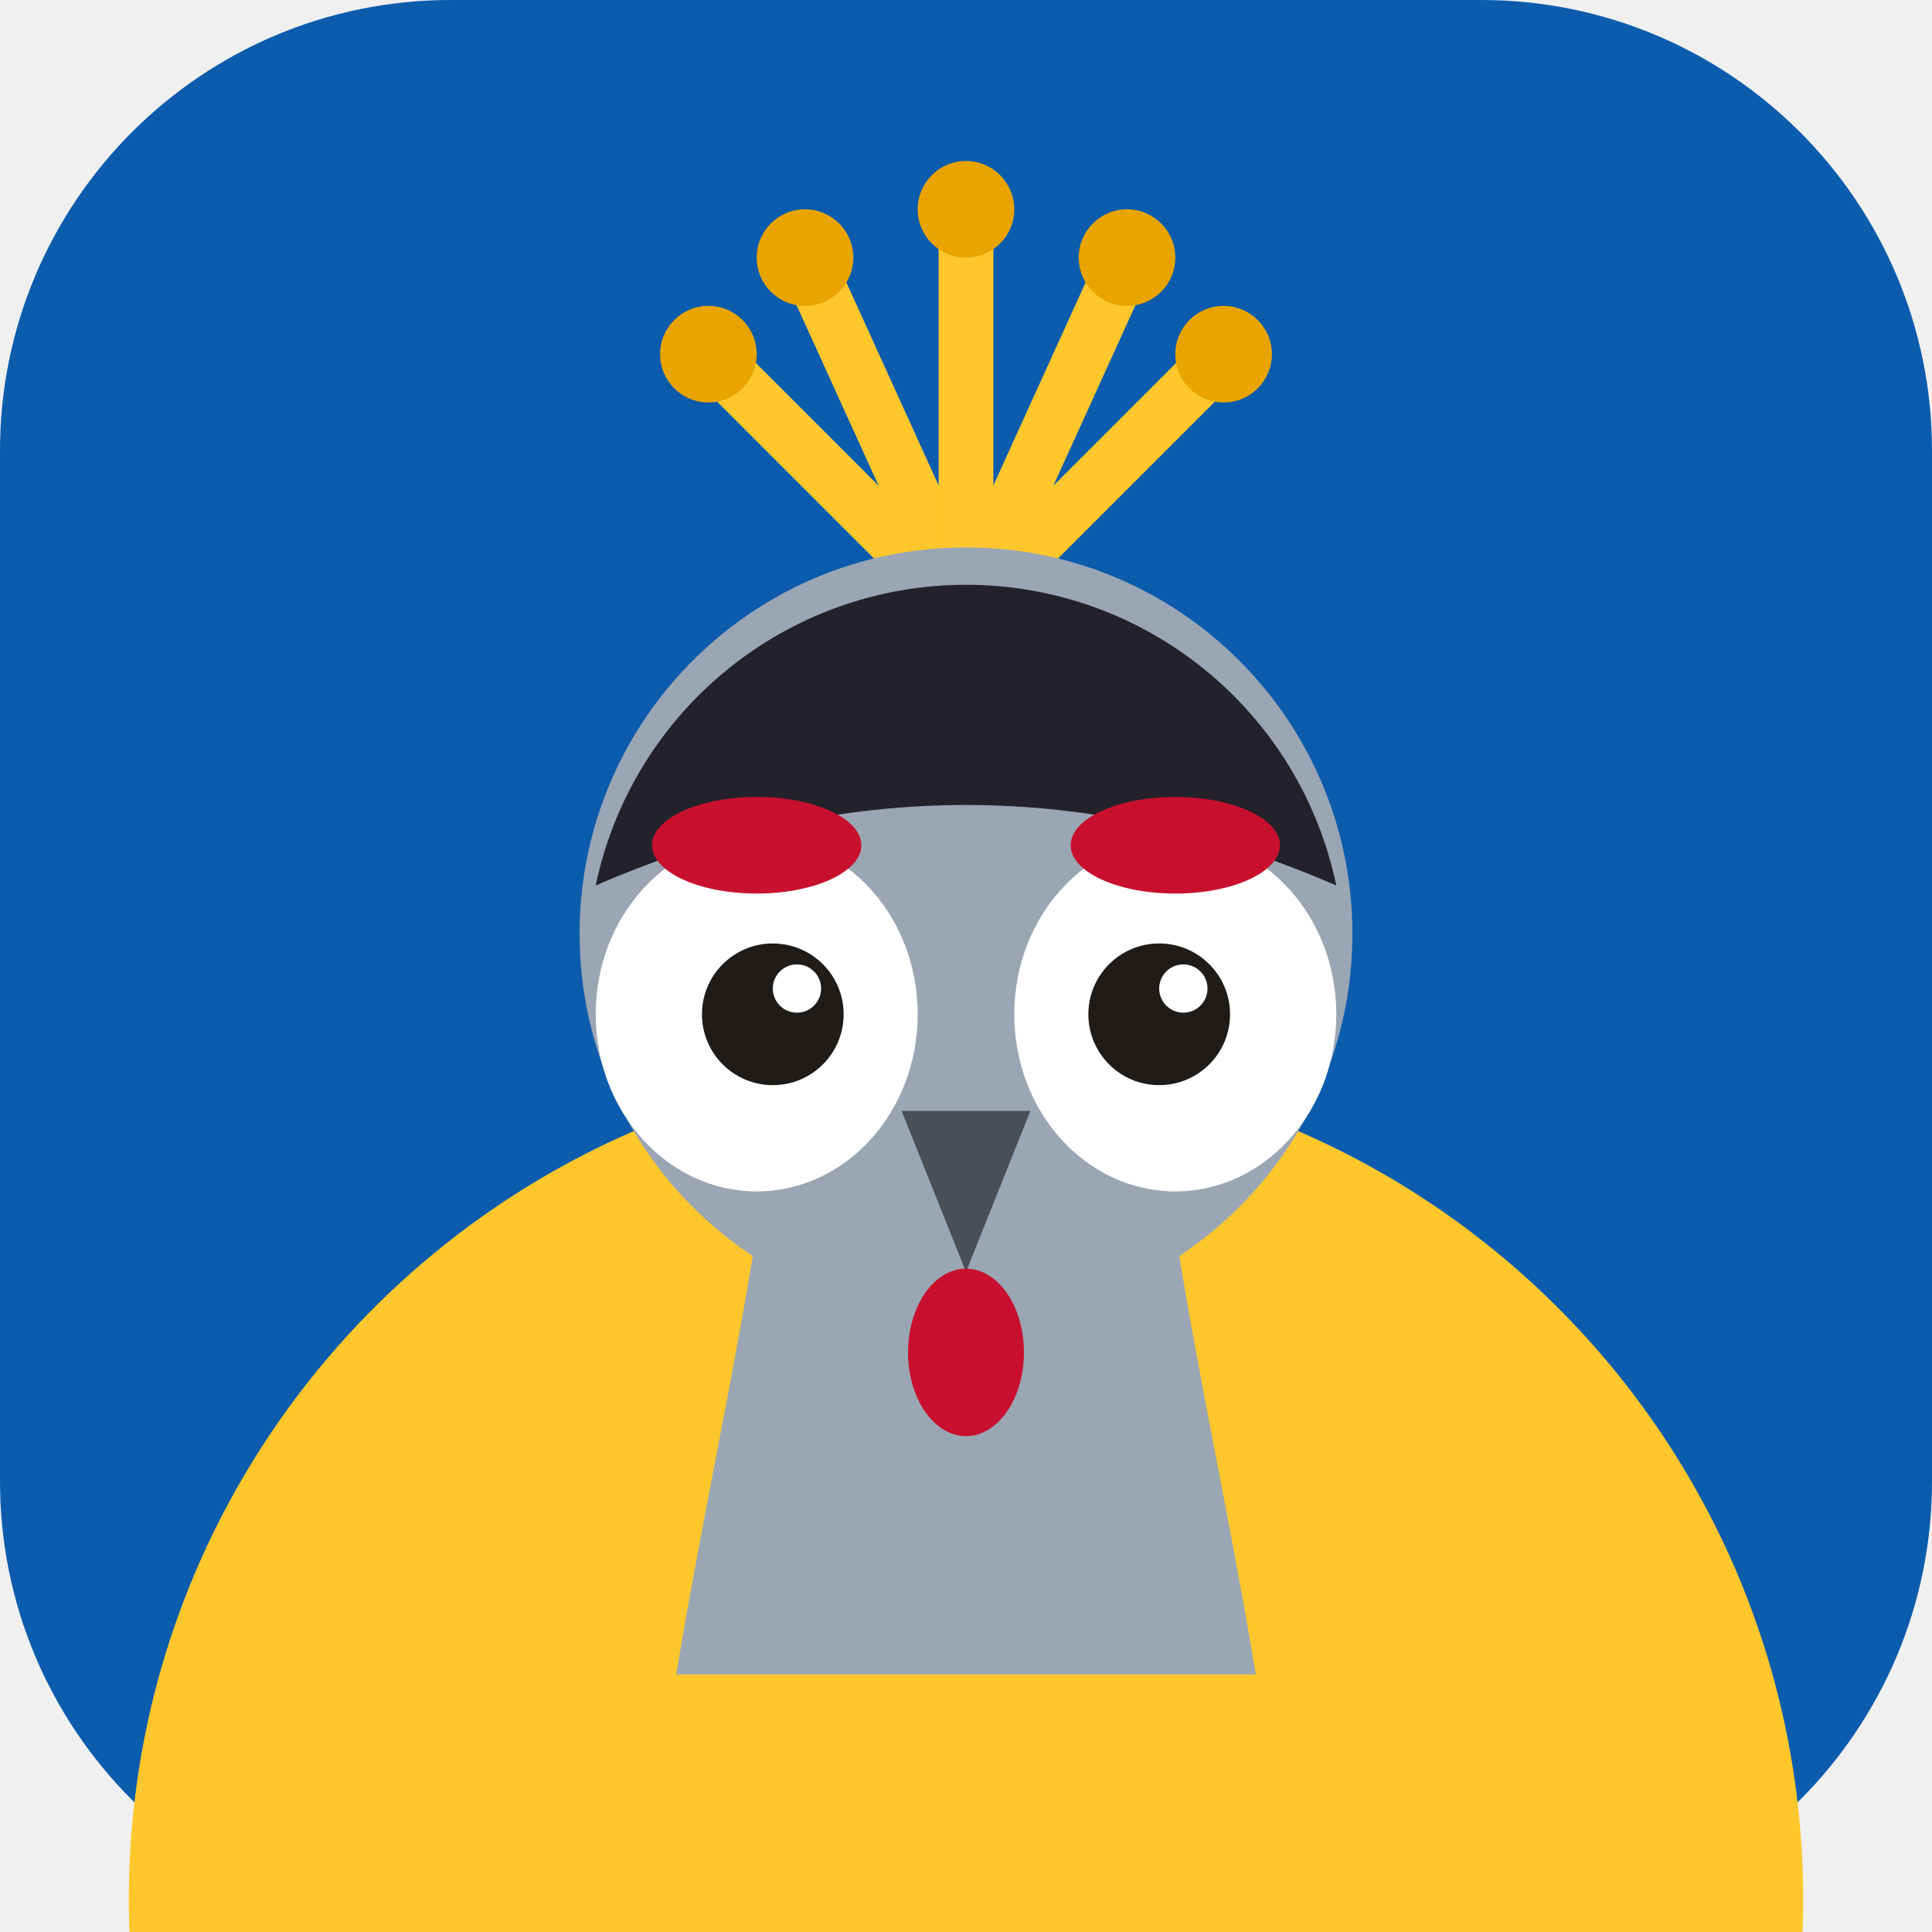
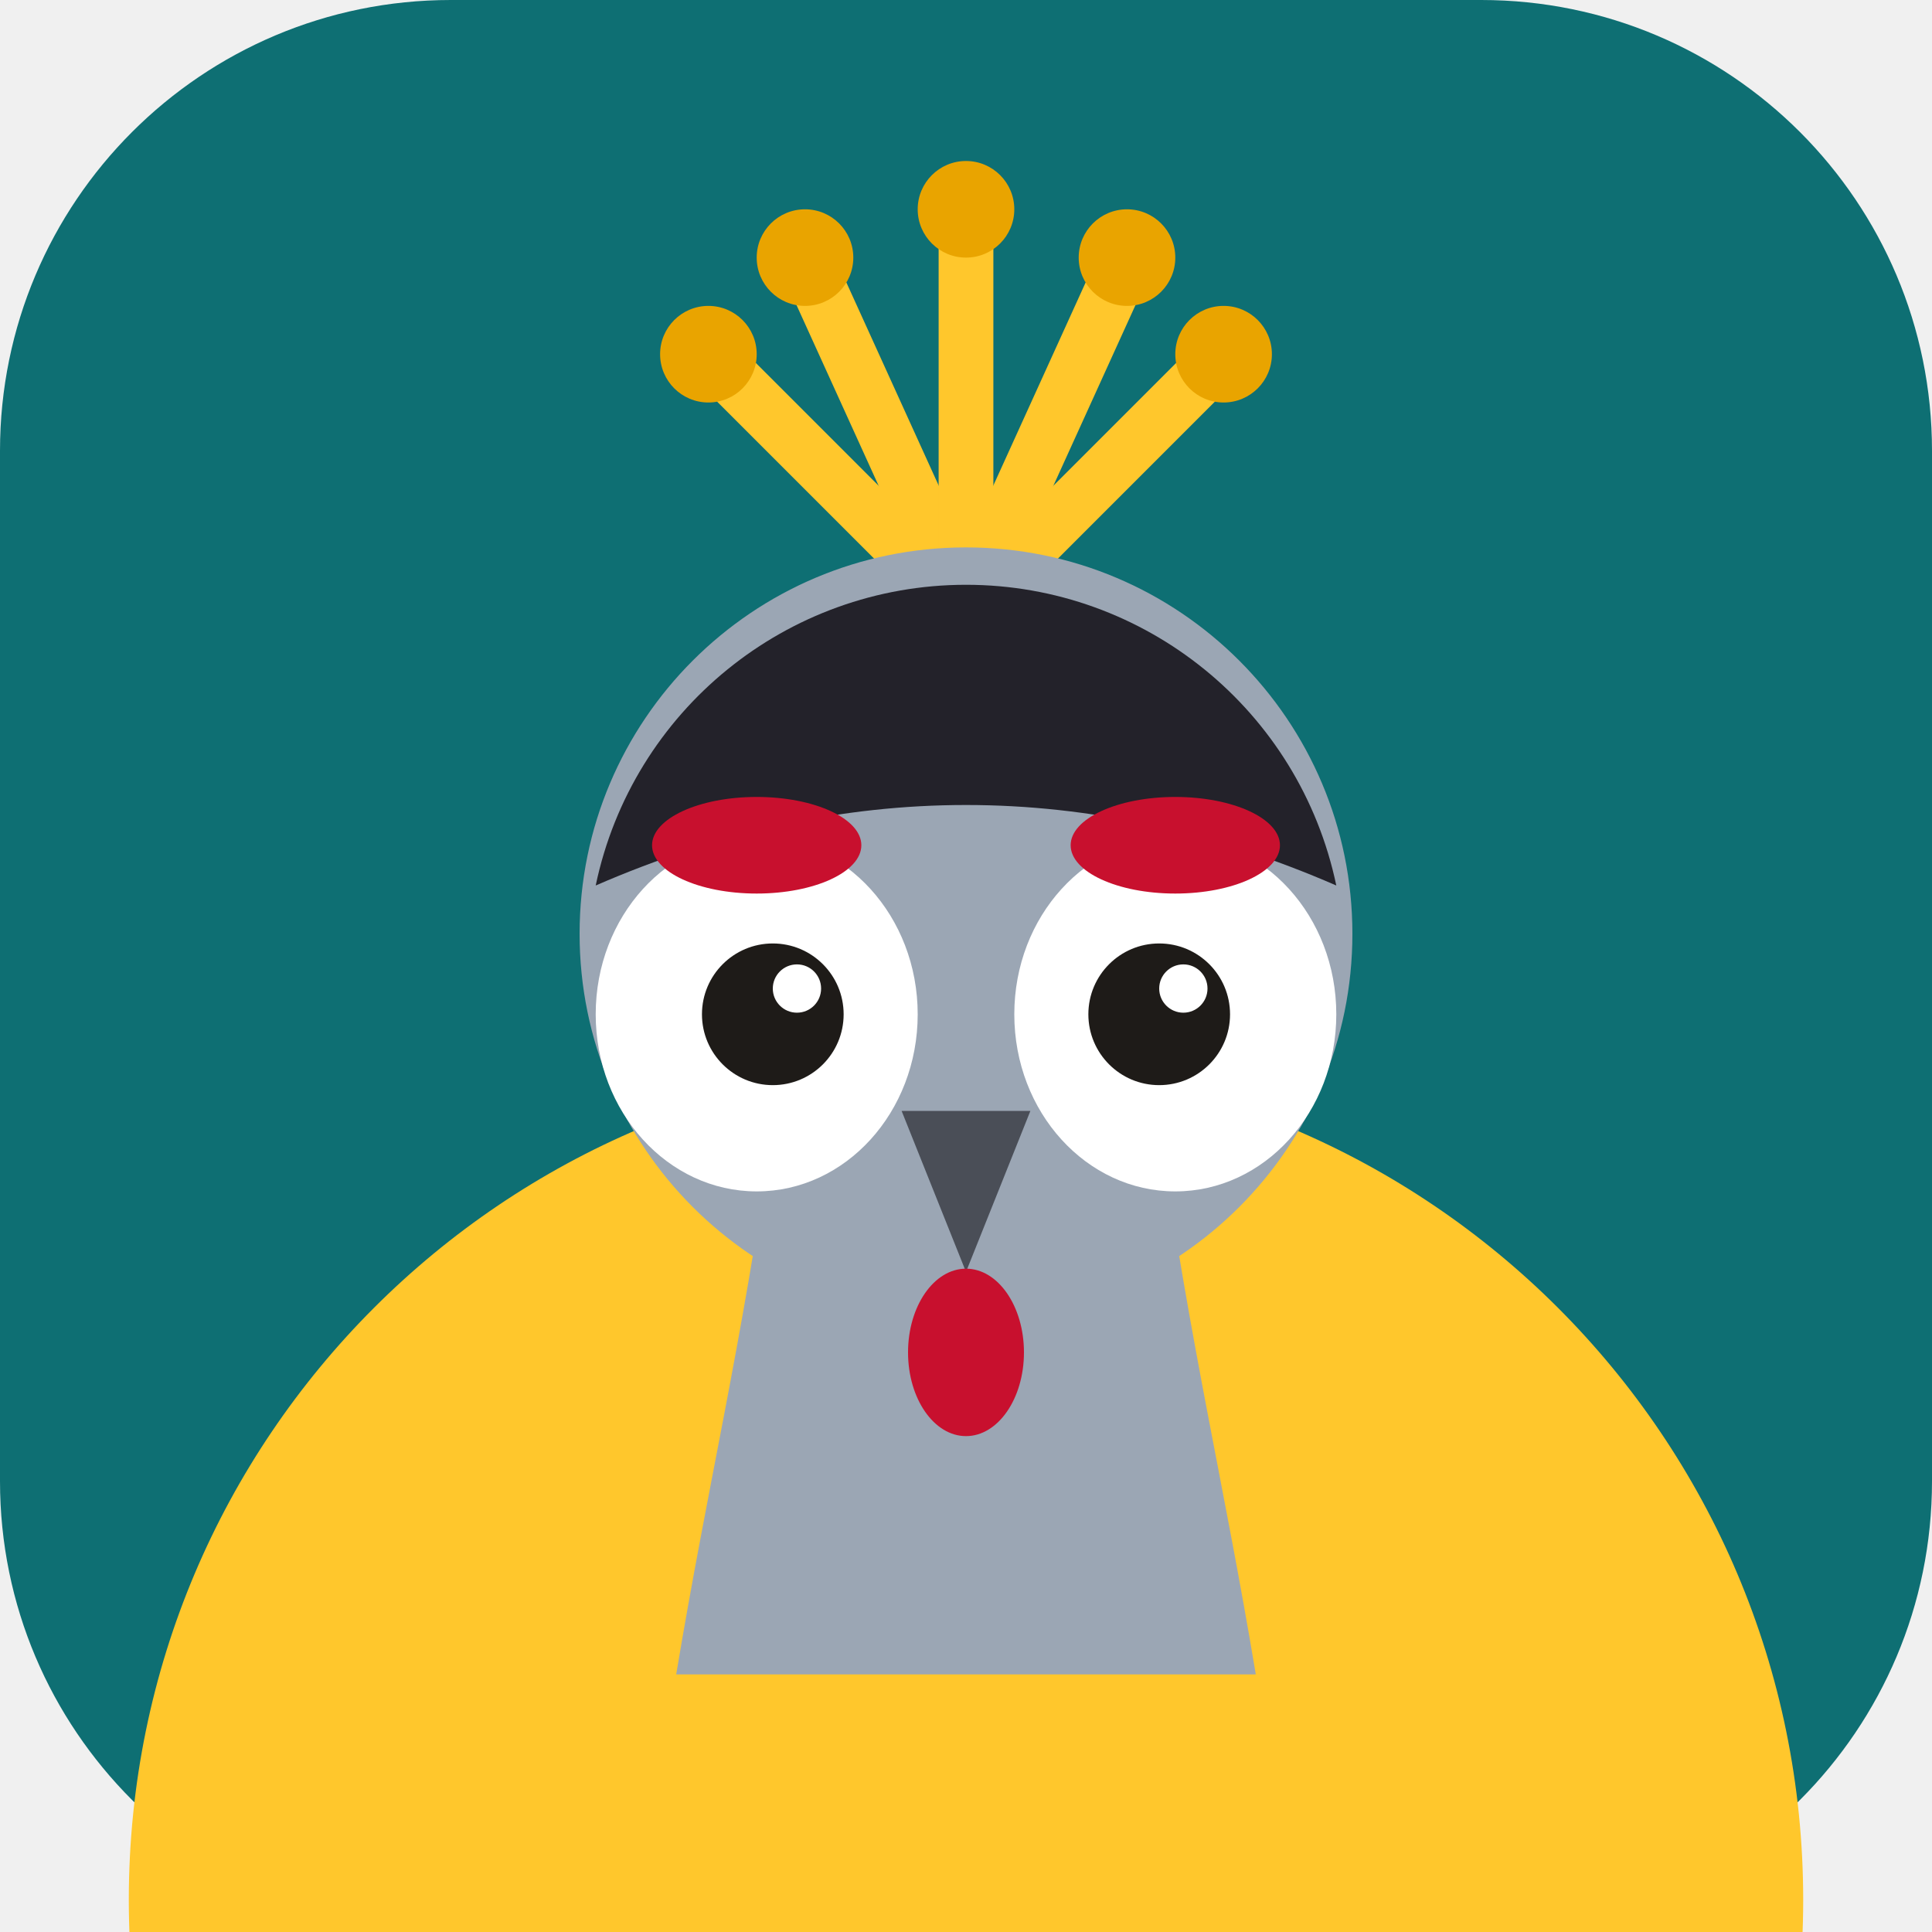
<svg xmlns="http://www.w3.org/2000/svg" viewBox="0 0 120 120">
-   <rect width="120" height="120" rx="28" fill="#0B5CAD" />
+   <rect width="120" height="120" rx="28" fill="#0e6f73" />
  <circle cx="60" cy="118" r="52" fill="#FFC72C" />
  <g stroke-linecap="round">
    <g stroke="#FFC72C" stroke-width="3.4">
      <line x1="60" y1="38" x2="44" y2="22" />
      <line x1="60" y1="38" x2="50" y2="16" />
      <line x1="60" y1="38" x2="60" y2="13" />
      <line x1="60" y1="38" x2="70" y2="16" />
      <line x1="60" y1="38" x2="76" y2="22" />
    </g>
    <g fill="#E9A400">
      <circle cx="44" cy="22" r="3" />
      <circle cx="50" cy="16" r="3" />
      <circle cx="60" cy="13" r="3" />
      <circle cx="70" cy="16" r="3" />
      <circle cx="76" cy="22" r="3" />
    </g>
  </g>
  <path d="M48 70 C46 84 44 92 42 104 L78 104 C76 92 74 84 72 70 Z" fill="#9BA6B4" />
  <circle cx="60" cy="58" r="24" fill="#9BA6B4" />
  <path d="M37 55 A23.5 23.5 0 0 1 83 55 Q60 45 37 55 Z" fill="#23222A" />
  <ellipse cx="47" cy="63" rx="10" ry="11" fill="#fff" />
  <ellipse cx="73" cy="63" rx="10" ry="11" fill="#fff" />
  <ellipse cx="47" cy="52.5" rx="6.5" ry="3" fill="#C8102E" />
  <ellipse cx="73" cy="52.5" rx="6.5" ry="3" fill="#C8102E" />
  <circle cx="48" cy="63" r="4.4" fill="#1E1B18" />
  <circle cx="72" cy="63" r="4.4" fill="#1E1B18" />
  <circle cx="49.5" cy="61.4" r="1.5" fill="#fff" />
  <circle cx="73.5" cy="61.4" r="1.5" fill="#fff" />
  <path d="M56 69 L64 69 L60 79 Z" fill="#4A4E57" />
  <ellipse cx="60" cy="84" rx="3.6" ry="5.2" fill="#C8102E" />
</svg>
